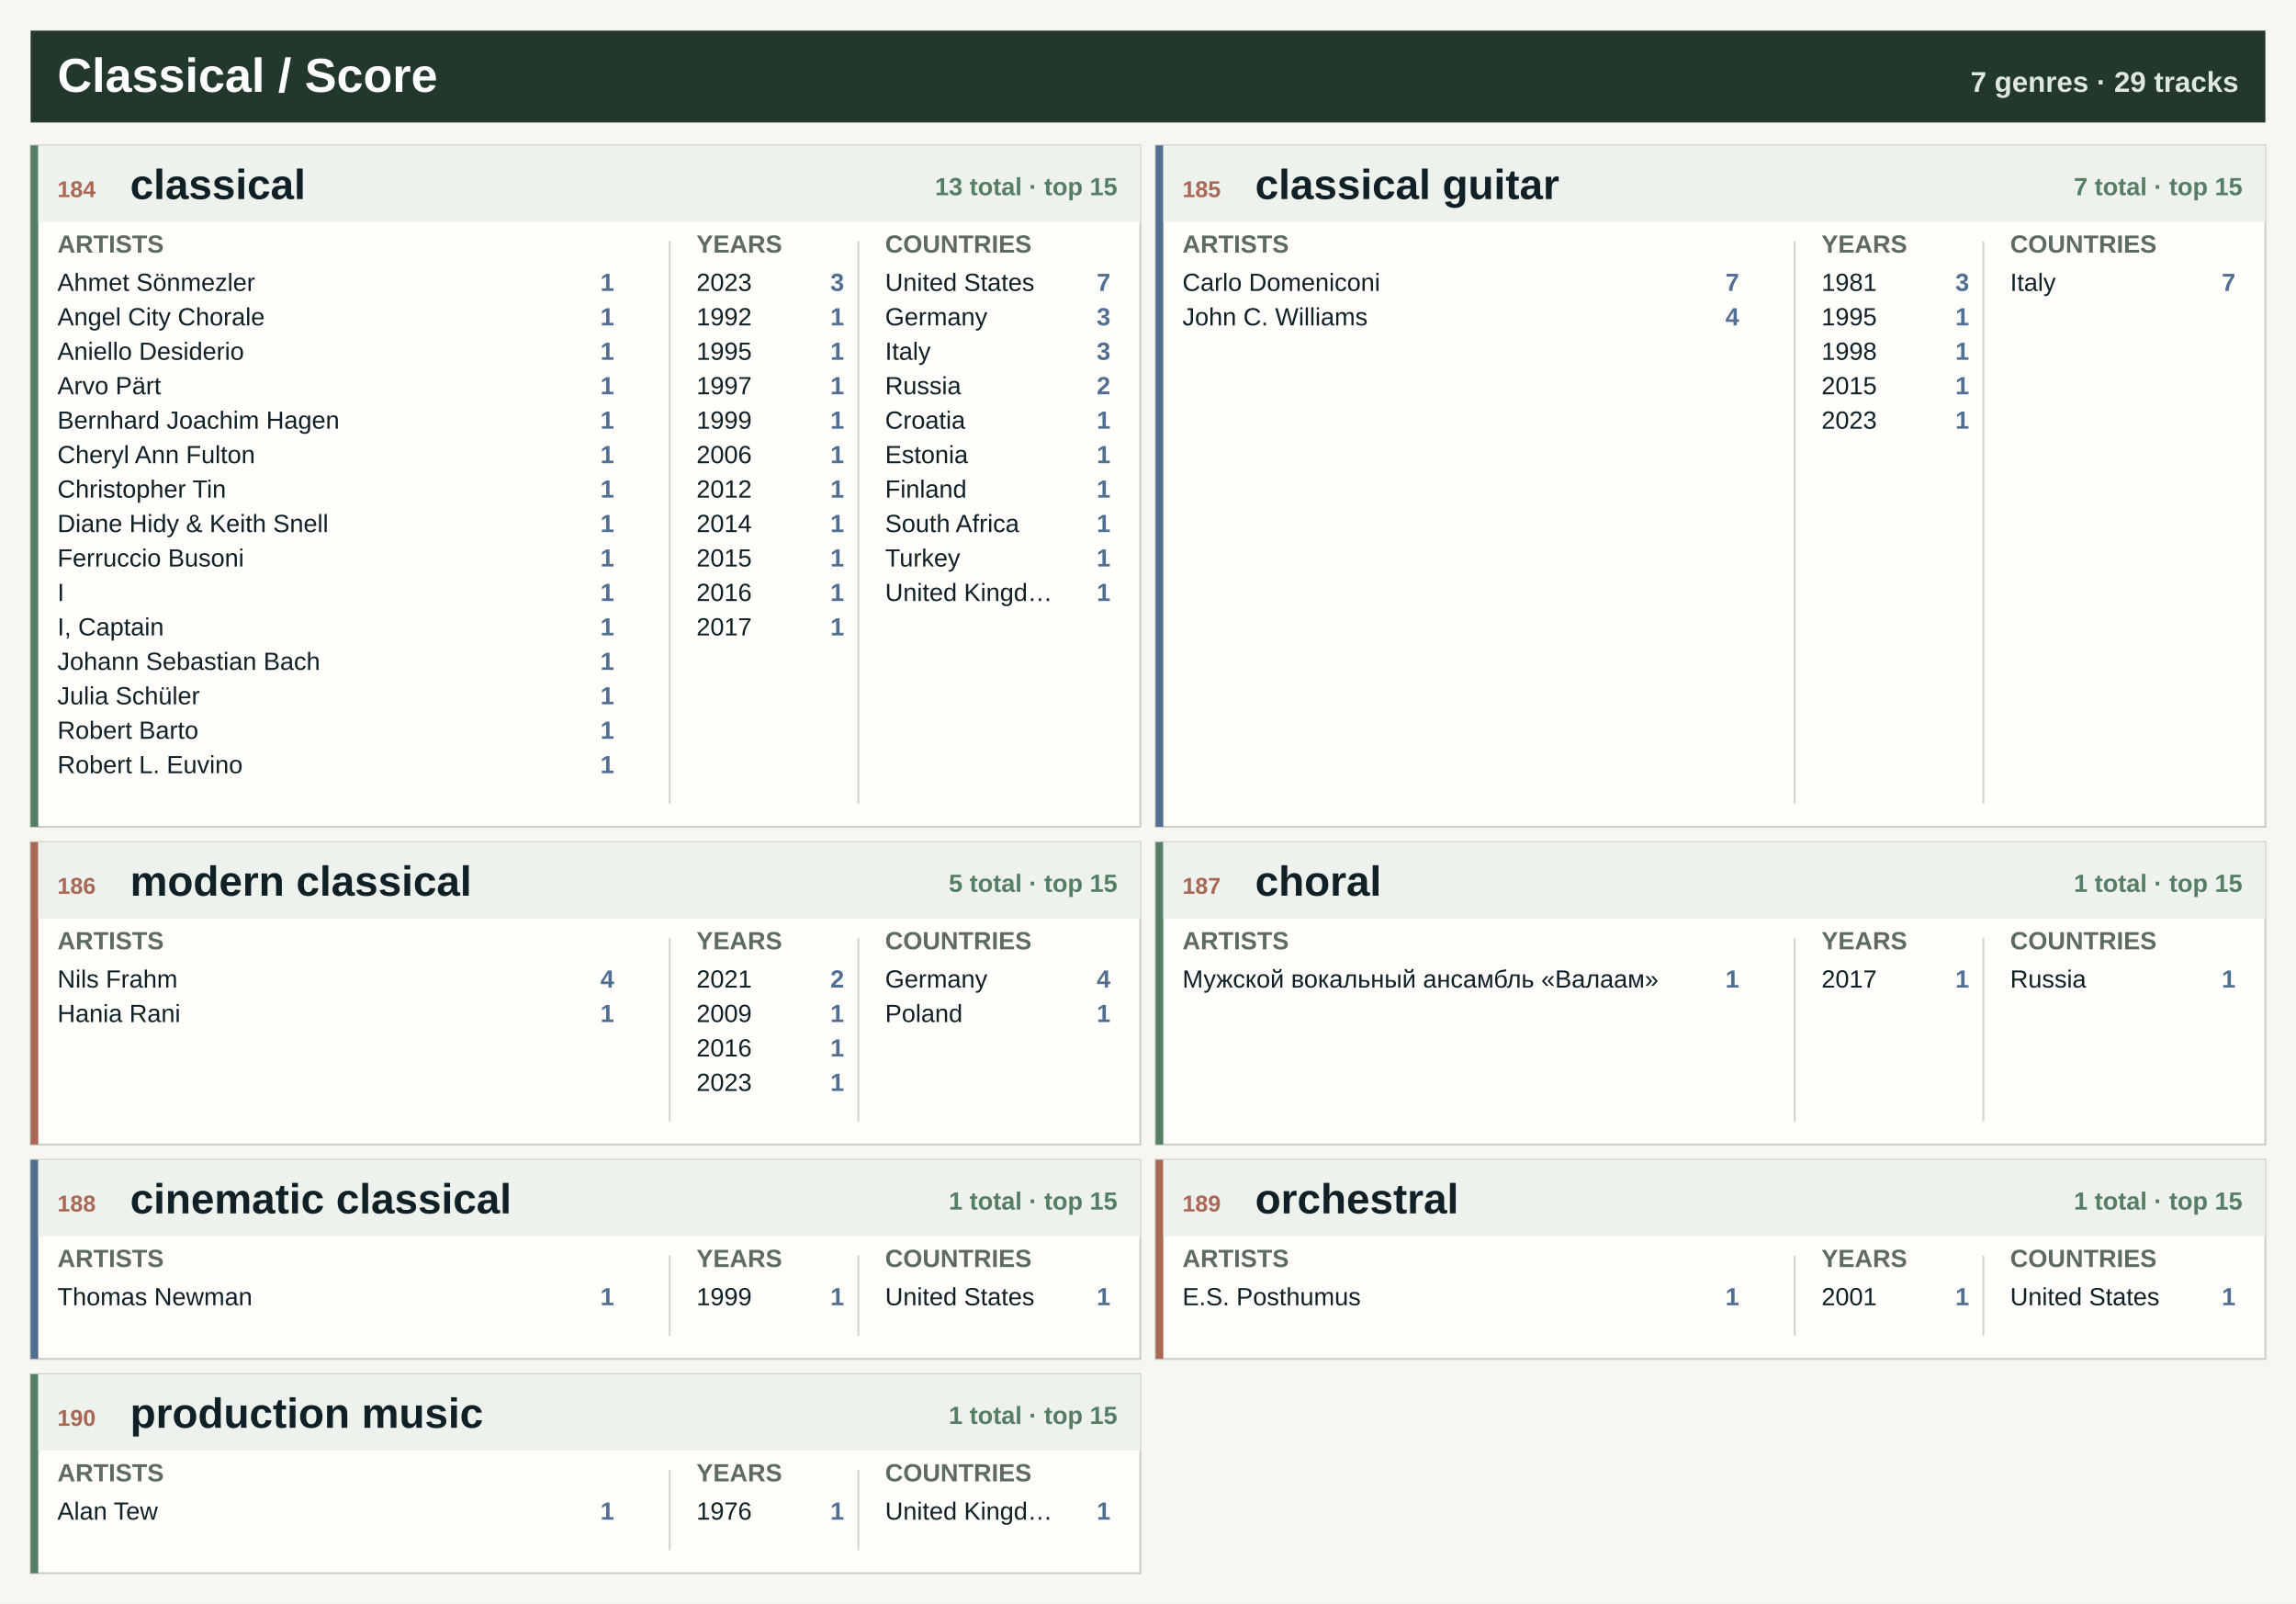
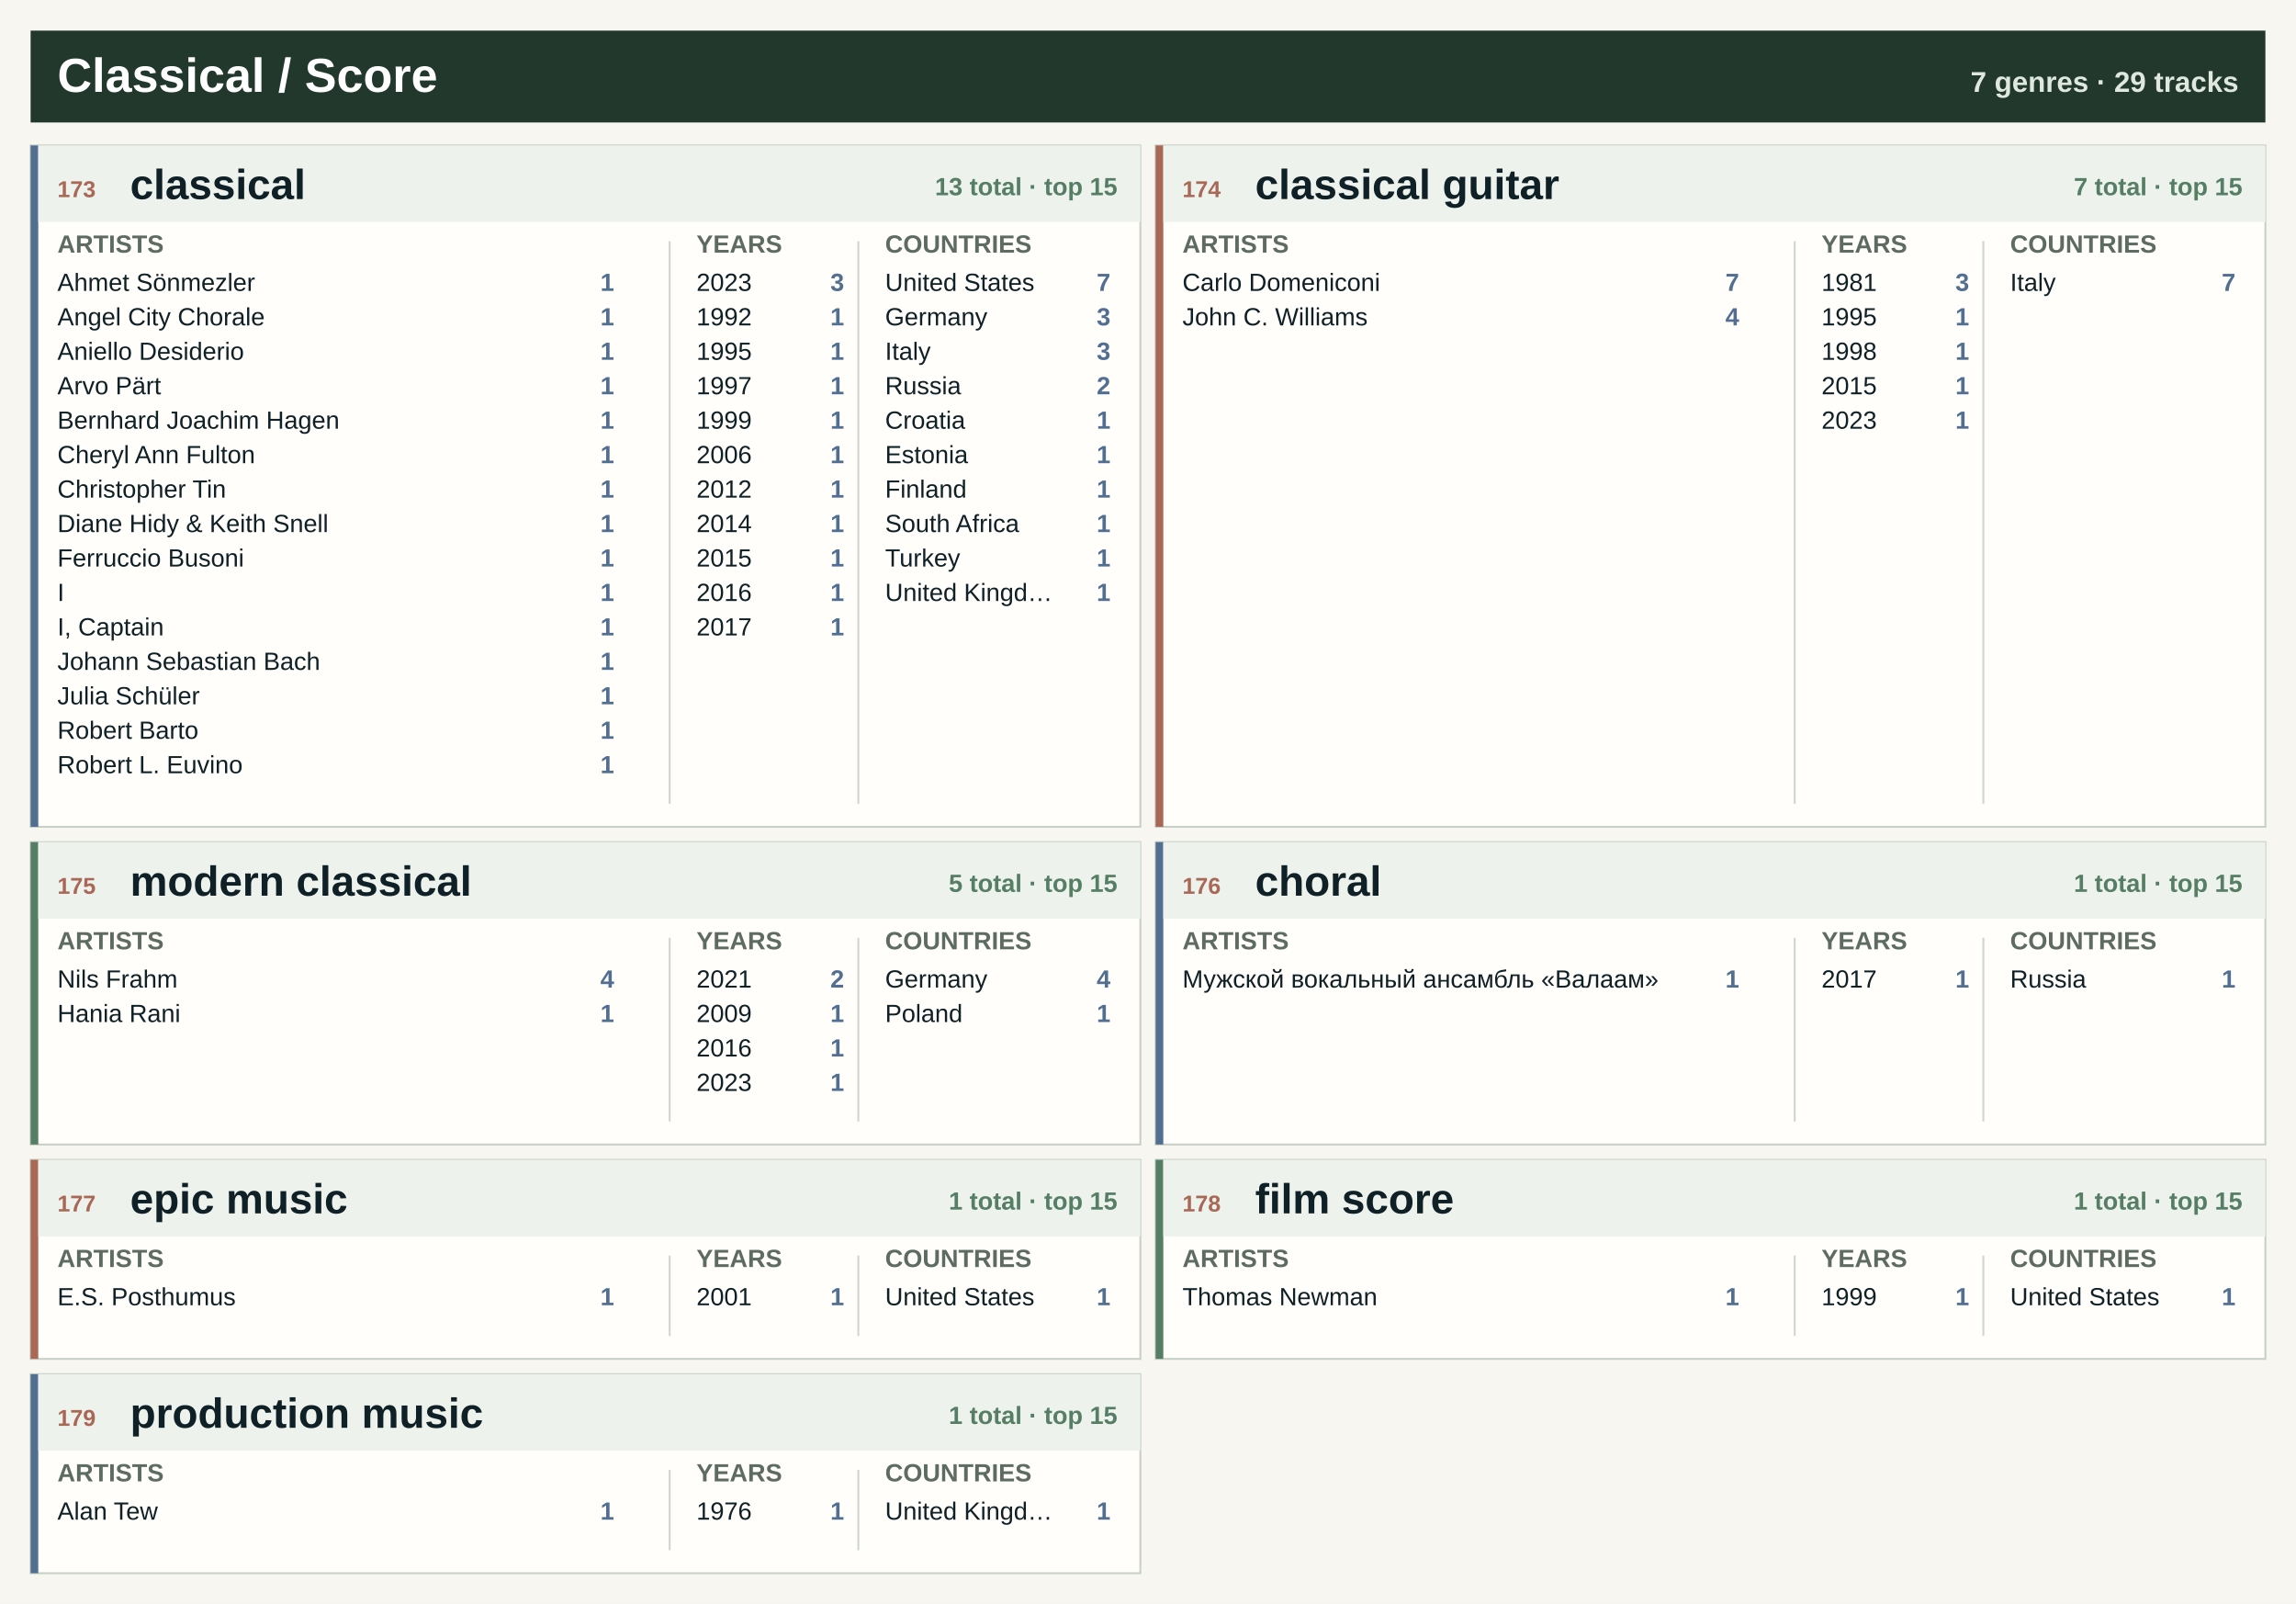
<svg xmlns="http://www.w3.org/2000/svg" width="1200" height="838" viewBox="0 0 1200 838" role="img" aria-label="Classical / Score genre atlas">
  <rect width="1200" height="838" fill="#f7f6f0" />
  <rect x="16" y="16" width="1168" height="48" fill="#22382d" />
  <text x="30.0" y="48.0" font-family="Segoe UI, Arial, sans-serif" font-size="25" font-weight="800" fill="#ffffff" text-anchor="start">Classical / Score</text>
  <text x="1170.0" y="48.0" font-family="Segoe UI, Arial, sans-serif" font-size="15" font-weight="800" fill="#dfe8df" text-anchor="end">7 genres · 29 tracks</text>
  <rect x="16.0" y="76.0" width="580.0" height="356" fill="#fffefa" stroke="#c7d0c7" />
-   <rect x="16.0" y="76.0" width="4" height="356" fill="#557e64" />
+   <rect x="16.0" y="76.0" width="4" height="356" fill="#526f92" />
  <rect x="20.0" y="76.0" width="576.0" height="40" fill="#edf2ed" />
-   <text x="30.0" y="103.0" font-family="Segoe UI, Arial, sans-serif" font-size="12" font-weight="800" fill="#a96855" text-anchor="start">184</text>
+   <text x="30.0" y="103.0" font-family="Segoe UI, Arial, sans-serif" font-size="12" font-weight="800" fill="#a96855" text-anchor="start">173</text>
  <text x="68.0" y="104.0" font-family="Segoe UI, Arial, sans-serif" font-size="22" font-weight="800" fill="#102027" text-anchor="start">classical</text>
  <text x="584.0" y="102.0" font-family="Segoe UI, Arial, sans-serif" font-size="13" font-weight="800" fill="#557e64" text-anchor="end">13 total · top 15</text>
  <text x="30.0" y="132.0" font-family="Segoe UI, Arial, sans-serif" font-size="13" font-weight="800" fill="#5d6b62" text-anchor="start">ARTISTS</text>
  <text x="364.0" y="132.0" font-family="Segoe UI, Arial, sans-serif" font-size="13" font-weight="800" fill="#5d6b62" text-anchor="start">YEARS</text>
  <text x="462.6" y="132.0" font-family="Segoe UI, Arial, sans-serif" font-size="13" font-weight="800" fill="#5d6b62" text-anchor="start">COUNTRIES</text>
  <line x1="350.0" y1="126.0" x2="350.0" y2="420.0" stroke="#cfd6ce" />
  <line x1="448.6" y1="126.0" x2="448.6" y2="420.0" stroke="#cfd6ce" />
  <text x="30.0" y="152.0" font-family="Segoe UI, Arial, sans-serif" font-size="13" font-weight="400" fill="#102027" text-anchor="start">Ahmet Sönmezler</text>
  <text x="321.0" y="152.0" font-family="Segoe UI, Arial, sans-serif" font-size="13" font-weight="800" fill="#526f92" text-anchor="end">1</text>
  <text x="30.0" y="170.0" font-family="Segoe UI, Arial, sans-serif" font-size="13" font-weight="400" fill="#102027" text-anchor="start">Angel City Chorale</text>
  <text x="321.0" y="170.0" font-family="Segoe UI, Arial, sans-serif" font-size="13" font-weight="800" fill="#526f92" text-anchor="end">1</text>
  <text x="30.0" y="188.0" font-family="Segoe UI, Arial, sans-serif" font-size="13" font-weight="400" fill="#102027" text-anchor="start">Aniello Desiderio</text>
  <text x="321.0" y="188.0" font-family="Segoe UI, Arial, sans-serif" font-size="13" font-weight="800" fill="#526f92" text-anchor="end">1</text>
  <text x="30.0" y="206.0" font-family="Segoe UI, Arial, sans-serif" font-size="13" font-weight="400" fill="#102027" text-anchor="start">Arvo Pärt</text>
  <text x="321.0" y="206.0" font-family="Segoe UI, Arial, sans-serif" font-size="13" font-weight="800" fill="#526f92" text-anchor="end">1</text>
  <text x="30.0" y="224.0" font-family="Segoe UI, Arial, sans-serif" font-size="13" font-weight="400" fill="#102027" text-anchor="start">Bernhard Joachim Hagen</text>
  <text x="321.0" y="224.0" font-family="Segoe UI, Arial, sans-serif" font-size="13" font-weight="800" fill="#526f92" text-anchor="end">1</text>
  <text x="30.0" y="242.0" font-family="Segoe UI, Arial, sans-serif" font-size="13" font-weight="400" fill="#102027" text-anchor="start">Cheryl Ann Fulton</text>
  <text x="321.0" y="242.0" font-family="Segoe UI, Arial, sans-serif" font-size="13" font-weight="800" fill="#526f92" text-anchor="end">1</text>
  <text x="30.0" y="260.0" font-family="Segoe UI, Arial, sans-serif" font-size="13" font-weight="400" fill="#102027" text-anchor="start">Christopher Tin</text>
  <text x="321.0" y="260.0" font-family="Segoe UI, Arial, sans-serif" font-size="13" font-weight="800" fill="#526f92" text-anchor="end">1</text>
  <text x="30.0" y="278.0" font-family="Segoe UI, Arial, sans-serif" font-size="13" font-weight="400" fill="#102027" text-anchor="start">Diane Hidy &amp; Keith Snell</text>
  <text x="321.0" y="278.0" font-family="Segoe UI, Arial, sans-serif" font-size="13" font-weight="800" fill="#526f92" text-anchor="end">1</text>
  <text x="30.0" y="296.0" font-family="Segoe UI, Arial, sans-serif" font-size="13" font-weight="400" fill="#102027" text-anchor="start">Ferruccio Busoni</text>
  <text x="321.0" y="296.0" font-family="Segoe UI, Arial, sans-serif" font-size="13" font-weight="800" fill="#526f92" text-anchor="end">1</text>
  <text x="30.0" y="314.0" font-family="Segoe UI, Arial, sans-serif" font-size="13" font-weight="400" fill="#102027" text-anchor="start">I</text>
  <text x="321.0" y="314.0" font-family="Segoe UI, Arial, sans-serif" font-size="13" font-weight="800" fill="#526f92" text-anchor="end">1</text>
  <text x="30.0" y="332.0" font-family="Segoe UI, Arial, sans-serif" font-size="13" font-weight="400" fill="#102027" text-anchor="start">I, Captain</text>
  <text x="321.0" y="332.0" font-family="Segoe UI, Arial, sans-serif" font-size="13" font-weight="800" fill="#526f92" text-anchor="end">1</text>
  <text x="30.0" y="350.0" font-family="Segoe UI, Arial, sans-serif" font-size="13" font-weight="400" fill="#102027" text-anchor="start">Johann Sebastian Bach</text>
  <text x="321.0" y="350.0" font-family="Segoe UI, Arial, sans-serif" font-size="13" font-weight="800" fill="#526f92" text-anchor="end">1</text>
  <text x="30.0" y="368.0" font-family="Segoe UI, Arial, sans-serif" font-size="13" font-weight="400" fill="#102027" text-anchor="start">Julia Schüler</text>
  <text x="321.0" y="368.0" font-family="Segoe UI, Arial, sans-serif" font-size="13" font-weight="800" fill="#526f92" text-anchor="end">1</text>
  <text x="30.0" y="386.0" font-family="Segoe UI, Arial, sans-serif" font-size="13" font-weight="400" fill="#102027" text-anchor="start">Robert Barto</text>
  <text x="321.0" y="386.0" font-family="Segoe UI, Arial, sans-serif" font-size="13" font-weight="800" fill="#526f92" text-anchor="end">1</text>
  <text x="30.0" y="404.0" font-family="Segoe UI, Arial, sans-serif" font-size="13" font-weight="400" fill="#102027" text-anchor="start">Robert L. Euvino</text>
  <text x="321.0" y="404.0" font-family="Segoe UI, Arial, sans-serif" font-size="13" font-weight="800" fill="#526f92" text-anchor="end">1</text>
  <text x="364.0" y="152.0" font-family="Segoe UI, Arial, sans-serif" font-size="13" font-weight="400" fill="#102027" text-anchor="start">2023</text>
  <text x="441.2" y="152.0" font-family="Segoe UI, Arial, sans-serif" font-size="13" font-weight="800" fill="#526f92" text-anchor="end">3</text>
  <text x="364.0" y="170.0" font-family="Segoe UI, Arial, sans-serif" font-size="13" font-weight="400" fill="#102027" text-anchor="start">1992</text>
  <text x="441.2" y="170.0" font-family="Segoe UI, Arial, sans-serif" font-size="13" font-weight="800" fill="#526f92" text-anchor="end">1</text>
  <text x="364.0" y="188.0" font-family="Segoe UI, Arial, sans-serif" font-size="13" font-weight="400" fill="#102027" text-anchor="start">1995</text>
  <text x="441.2" y="188.0" font-family="Segoe UI, Arial, sans-serif" font-size="13" font-weight="800" fill="#526f92" text-anchor="end">1</text>
  <text x="364.0" y="206.0" font-family="Segoe UI, Arial, sans-serif" font-size="13" font-weight="400" fill="#102027" text-anchor="start">1997</text>
  <text x="441.2" y="206.0" font-family="Segoe UI, Arial, sans-serif" font-size="13" font-weight="800" fill="#526f92" text-anchor="end">1</text>
  <text x="364.0" y="224.0" font-family="Segoe UI, Arial, sans-serif" font-size="13" font-weight="400" fill="#102027" text-anchor="start">1999</text>
  <text x="441.2" y="224.0" font-family="Segoe UI, Arial, sans-serif" font-size="13" font-weight="800" fill="#526f92" text-anchor="end">1</text>
  <text x="364.0" y="242.0" font-family="Segoe UI, Arial, sans-serif" font-size="13" font-weight="400" fill="#102027" text-anchor="start">2006</text>
  <text x="441.2" y="242.0" font-family="Segoe UI, Arial, sans-serif" font-size="13" font-weight="800" fill="#526f92" text-anchor="end">1</text>
  <text x="364.0" y="260.0" font-family="Segoe UI, Arial, sans-serif" font-size="13" font-weight="400" fill="#102027" text-anchor="start">2012</text>
  <text x="441.2" y="260.0" font-family="Segoe UI, Arial, sans-serif" font-size="13" font-weight="800" fill="#526f92" text-anchor="end">1</text>
  <text x="364.0" y="278.0" font-family="Segoe UI, Arial, sans-serif" font-size="13" font-weight="400" fill="#102027" text-anchor="start">2014</text>
  <text x="441.2" y="278.0" font-family="Segoe UI, Arial, sans-serif" font-size="13" font-weight="800" fill="#526f92" text-anchor="end">1</text>
  <text x="364.0" y="296.0" font-family="Segoe UI, Arial, sans-serif" font-size="13" font-weight="400" fill="#102027" text-anchor="start">2015</text>
  <text x="441.2" y="296.0" font-family="Segoe UI, Arial, sans-serif" font-size="13" font-weight="800" fill="#526f92" text-anchor="end">1</text>
  <text x="364.0" y="314.0" font-family="Segoe UI, Arial, sans-serif" font-size="13" font-weight="400" fill="#102027" text-anchor="start">2016</text>
  <text x="441.2" y="314.0" font-family="Segoe UI, Arial, sans-serif" font-size="13" font-weight="800" fill="#526f92" text-anchor="end">1</text>
  <text x="364.0" y="332.0" font-family="Segoe UI, Arial, sans-serif" font-size="13" font-weight="400" fill="#102027" text-anchor="start">2017</text>
  <text x="441.2" y="332.0" font-family="Segoe UI, Arial, sans-serif" font-size="13" font-weight="800" fill="#526f92" text-anchor="end">1</text>
  <text x="462.6" y="152.0" font-family="Segoe UI, Arial, sans-serif" font-size="13" font-weight="400" fill="#102027" text-anchor="start">United States</text>
  <text x="580.4" y="152.0" font-family="Segoe UI, Arial, sans-serif" font-size="13" font-weight="800" fill="#526f92" text-anchor="end">7</text>
  <text x="462.6" y="170.0" font-family="Segoe UI, Arial, sans-serif" font-size="13" font-weight="400" fill="#102027" text-anchor="start">Germany</text>
  <text x="580.4" y="170.0" font-family="Segoe UI, Arial, sans-serif" font-size="13" font-weight="800" fill="#526f92" text-anchor="end">3</text>
  <text x="462.6" y="188.0" font-family="Segoe UI, Arial, sans-serif" font-size="13" font-weight="400" fill="#102027" text-anchor="start">Italy</text>
  <text x="580.4" y="188.0" font-family="Segoe UI, Arial, sans-serif" font-size="13" font-weight="800" fill="#526f92" text-anchor="end">3</text>
  <text x="462.6" y="206.0" font-family="Segoe UI, Arial, sans-serif" font-size="13" font-weight="400" fill="#102027" text-anchor="start">Russia</text>
  <text x="580.4" y="206.0" font-family="Segoe UI, Arial, sans-serif" font-size="13" font-weight="800" fill="#526f92" text-anchor="end">2</text>
  <text x="462.6" y="224.0" font-family="Segoe UI, Arial, sans-serif" font-size="13" font-weight="400" fill="#102027" text-anchor="start">Croatia</text>
  <text x="580.4" y="224.0" font-family="Segoe UI, Arial, sans-serif" font-size="13" font-weight="800" fill="#526f92" text-anchor="end">1</text>
  <text x="462.6" y="242.0" font-family="Segoe UI, Arial, sans-serif" font-size="13" font-weight="400" fill="#102027" text-anchor="start">Estonia</text>
  <text x="580.4" y="242.0" font-family="Segoe UI, Arial, sans-serif" font-size="13" font-weight="800" fill="#526f92" text-anchor="end">1</text>
  <text x="462.6" y="260.0" font-family="Segoe UI, Arial, sans-serif" font-size="13" font-weight="400" fill="#102027" text-anchor="start">Finland</text>
  <text x="580.4" y="260.0" font-family="Segoe UI, Arial, sans-serif" font-size="13" font-weight="800" fill="#526f92" text-anchor="end">1</text>
  <text x="462.6" y="278.0" font-family="Segoe UI, Arial, sans-serif" font-size="13" font-weight="400" fill="#102027" text-anchor="start">South Africa</text>
  <text x="580.4" y="278.0" font-family="Segoe UI, Arial, sans-serif" font-size="13" font-weight="800" fill="#526f92" text-anchor="end">1</text>
  <text x="462.6" y="296.0" font-family="Segoe UI, Arial, sans-serif" font-size="13" font-weight="400" fill="#102027" text-anchor="start">Turkey</text>
  <text x="580.4" y="296.0" font-family="Segoe UI, Arial, sans-serif" font-size="13" font-weight="800" fill="#526f92" text-anchor="end">1</text>
  <text x="462.6" y="314.0" font-family="Segoe UI, Arial, sans-serif" font-size="13" font-weight="400" fill="#102027" text-anchor="start">United Kingd…</text>
  <text x="580.4" y="314.0" font-family="Segoe UI, Arial, sans-serif" font-size="13" font-weight="800" fill="#526f92" text-anchor="end">1</text>
  <rect x="604.0" y="76.0" width="580.0" height="356" fill="#fffefa" stroke="#c7d0c7" />
-   <rect x="604.0" y="76.0" width="4" height="356" fill="#526f92" />
+   <rect x="604.0" y="76.0" width="4" height="356" fill="#a96855" />
  <rect x="608.0" y="76.0" width="576.0" height="40" fill="#edf2ed" />
-   <text x="618.0" y="103.0" font-family="Segoe UI, Arial, sans-serif" font-size="12" font-weight="800" fill="#a96855" text-anchor="start">185</text>
+   <text x="618.0" y="103.0" font-family="Segoe UI, Arial, sans-serif" font-size="12" font-weight="800" fill="#a96855" text-anchor="start">174</text>
  <text x="656.0" y="104.0" font-family="Segoe UI, Arial, sans-serif" font-size="22" font-weight="800" fill="#102027" text-anchor="start">classical guitar</text>
  <text x="1172.0" y="102.0" font-family="Segoe UI, Arial, sans-serif" font-size="13" font-weight="800" fill="#557e64" text-anchor="end">7 total · top 15</text>
  <text x="618.0" y="132.0" font-family="Segoe UI, Arial, sans-serif" font-size="13" font-weight="800" fill="#5d6b62" text-anchor="start">ARTISTS</text>
  <text x="952.0" y="132.0" font-family="Segoe UI, Arial, sans-serif" font-size="13" font-weight="800" fill="#5d6b62" text-anchor="start">YEARS</text>
  <text x="1050.6" y="132.0" font-family="Segoe UI, Arial, sans-serif" font-size="13" font-weight="800" fill="#5d6b62" text-anchor="start">COUNTRIES</text>
  <line x1="938.0" y1="126.0" x2="938.0" y2="420.0" stroke="#cfd6ce" />
  <line x1="1036.6" y1="126.0" x2="1036.6" y2="420.0" stroke="#cfd6ce" />
  <text x="618.0" y="152.0" font-family="Segoe UI, Arial, sans-serif" font-size="13" font-weight="400" fill="#102027" text-anchor="start">Carlo Domeniconi</text>
  <text x="909.0" y="152.0" font-family="Segoe UI, Arial, sans-serif" font-size="13" font-weight="800" fill="#526f92" text-anchor="end">7</text>
  <text x="618.0" y="170.0" font-family="Segoe UI, Arial, sans-serif" font-size="13" font-weight="400" fill="#102027" text-anchor="start">John C. Williams</text>
  <text x="909.0" y="170.0" font-family="Segoe UI, Arial, sans-serif" font-size="13" font-weight="800" fill="#526f92" text-anchor="end">4</text>
  <text x="952.0" y="152.0" font-family="Segoe UI, Arial, sans-serif" font-size="13" font-weight="400" fill="#102027" text-anchor="start">1981</text>
  <text x="1029.2" y="152.0" font-family="Segoe UI, Arial, sans-serif" font-size="13" font-weight="800" fill="#526f92" text-anchor="end">3</text>
  <text x="952.0" y="170.0" font-family="Segoe UI, Arial, sans-serif" font-size="13" font-weight="400" fill="#102027" text-anchor="start">1995</text>
  <text x="1029.2" y="170.0" font-family="Segoe UI, Arial, sans-serif" font-size="13" font-weight="800" fill="#526f92" text-anchor="end">1</text>
  <text x="952.0" y="188.0" font-family="Segoe UI, Arial, sans-serif" font-size="13" font-weight="400" fill="#102027" text-anchor="start">1998</text>
  <text x="1029.2" y="188.0" font-family="Segoe UI, Arial, sans-serif" font-size="13" font-weight="800" fill="#526f92" text-anchor="end">1</text>
  <text x="952.0" y="206.0" font-family="Segoe UI, Arial, sans-serif" font-size="13" font-weight="400" fill="#102027" text-anchor="start">2015</text>
  <text x="1029.2" y="206.0" font-family="Segoe UI, Arial, sans-serif" font-size="13" font-weight="800" fill="#526f92" text-anchor="end">1</text>
  <text x="952.0" y="224.0" font-family="Segoe UI, Arial, sans-serif" font-size="13" font-weight="400" fill="#102027" text-anchor="start">2023</text>
  <text x="1029.2" y="224.0" font-family="Segoe UI, Arial, sans-serif" font-size="13" font-weight="800" fill="#526f92" text-anchor="end">1</text>
  <text x="1050.6" y="152.0" font-family="Segoe UI, Arial, sans-serif" font-size="13" font-weight="400" fill="#102027" text-anchor="start">Italy</text>
  <text x="1168.4" y="152.0" font-family="Segoe UI, Arial, sans-serif" font-size="13" font-weight="800" fill="#526f92" text-anchor="end">7</text>
  <rect x="16.0" y="440.0" width="580.0" height="158" fill="#fffefa" stroke="#c7d0c7" />
-   <rect x="16.0" y="440.0" width="4" height="158" fill="#a96855" />
+   <rect x="16.0" y="440.0" width="4" height="158" fill="#557e64" />
  <rect x="20.0" y="440.0" width="576.0" height="40" fill="#edf2ed" />
-   <text x="30.0" y="467.0" font-family="Segoe UI, Arial, sans-serif" font-size="12" font-weight="800" fill="#a96855" text-anchor="start">186</text>
+   <text x="30.0" y="467.0" font-family="Segoe UI, Arial, sans-serif" font-size="12" font-weight="800" fill="#a96855" text-anchor="start">175</text>
  <text x="68.0" y="468.0" font-family="Segoe UI, Arial, sans-serif" font-size="22" font-weight="800" fill="#102027" text-anchor="start">modern classical</text>
  <text x="584.0" y="466.0" font-family="Segoe UI, Arial, sans-serif" font-size="13" font-weight="800" fill="#557e64" text-anchor="end">5 total · top 15</text>
  <text x="30.0" y="496.0" font-family="Segoe UI, Arial, sans-serif" font-size="13" font-weight="800" fill="#5d6b62" text-anchor="start">ARTISTS</text>
  <text x="364.0" y="496.0" font-family="Segoe UI, Arial, sans-serif" font-size="13" font-weight="800" fill="#5d6b62" text-anchor="start">YEARS</text>
  <text x="462.6" y="496.0" font-family="Segoe UI, Arial, sans-serif" font-size="13" font-weight="800" fill="#5d6b62" text-anchor="start">COUNTRIES</text>
  <line x1="350.0" y1="490.0" x2="350.0" y2="586.0" stroke="#cfd6ce" />
  <line x1="448.6" y1="490.0" x2="448.6" y2="586.0" stroke="#cfd6ce" />
  <text x="30.0" y="516.0" font-family="Segoe UI, Arial, sans-serif" font-size="13" font-weight="400" fill="#102027" text-anchor="start">Nils Frahm</text>
  <text x="321.0" y="516.0" font-family="Segoe UI, Arial, sans-serif" font-size="13" font-weight="800" fill="#526f92" text-anchor="end">4</text>
  <text x="30.0" y="534.0" font-family="Segoe UI, Arial, sans-serif" font-size="13" font-weight="400" fill="#102027" text-anchor="start">Hania Rani</text>
  <text x="321.0" y="534.0" font-family="Segoe UI, Arial, sans-serif" font-size="13" font-weight="800" fill="#526f92" text-anchor="end">1</text>
  <text x="364.0" y="516.0" font-family="Segoe UI, Arial, sans-serif" font-size="13" font-weight="400" fill="#102027" text-anchor="start">2021</text>
  <text x="441.2" y="516.0" font-family="Segoe UI, Arial, sans-serif" font-size="13" font-weight="800" fill="#526f92" text-anchor="end">2</text>
  <text x="364.0" y="534.0" font-family="Segoe UI, Arial, sans-serif" font-size="13" font-weight="400" fill="#102027" text-anchor="start">2009</text>
  <text x="441.2" y="534.0" font-family="Segoe UI, Arial, sans-serif" font-size="13" font-weight="800" fill="#526f92" text-anchor="end">1</text>
  <text x="364.0" y="552.0" font-family="Segoe UI, Arial, sans-serif" font-size="13" font-weight="400" fill="#102027" text-anchor="start">2016</text>
  <text x="441.2" y="552.0" font-family="Segoe UI, Arial, sans-serif" font-size="13" font-weight="800" fill="#526f92" text-anchor="end">1</text>
  <text x="364.0" y="570.0" font-family="Segoe UI, Arial, sans-serif" font-size="13" font-weight="400" fill="#102027" text-anchor="start">2023</text>
  <text x="441.2" y="570.0" font-family="Segoe UI, Arial, sans-serif" font-size="13" font-weight="800" fill="#526f92" text-anchor="end">1</text>
  <text x="462.6" y="516.0" font-family="Segoe UI, Arial, sans-serif" font-size="13" font-weight="400" fill="#102027" text-anchor="start">Germany</text>
  <text x="580.4" y="516.0" font-family="Segoe UI, Arial, sans-serif" font-size="13" font-weight="800" fill="#526f92" text-anchor="end">4</text>
  <text x="462.6" y="534.0" font-family="Segoe UI, Arial, sans-serif" font-size="13" font-weight="400" fill="#102027" text-anchor="start">Poland</text>
  <text x="580.4" y="534.0" font-family="Segoe UI, Arial, sans-serif" font-size="13" font-weight="800" fill="#526f92" text-anchor="end">1</text>
  <rect x="604.0" y="440.0" width="580.0" height="158" fill="#fffefa" stroke="#c7d0c7" />
-   <rect x="604.0" y="440.0" width="4" height="158" fill="#557e64" />
+   <rect x="604.0" y="440.0" width="4" height="158" fill="#526f92" />
  <rect x="608.0" y="440.0" width="576.0" height="40" fill="#edf2ed" />
-   <text x="618.0" y="467.0" font-family="Segoe UI, Arial, sans-serif" font-size="12" font-weight="800" fill="#a96855" text-anchor="start">187</text>
+   <text x="618.0" y="467.0" font-family="Segoe UI, Arial, sans-serif" font-size="12" font-weight="800" fill="#a96855" text-anchor="start">176</text>
  <text x="656.0" y="468.0" font-family="Segoe UI, Arial, sans-serif" font-size="22" font-weight="800" fill="#102027" text-anchor="start">choral</text>
  <text x="1172.0" y="466.0" font-family="Segoe UI, Arial, sans-serif" font-size="13" font-weight="800" fill="#557e64" text-anchor="end">1 total · top 15</text>
  <text x="618.0" y="496.0" font-family="Segoe UI, Arial, sans-serif" font-size="13" font-weight="800" fill="#5d6b62" text-anchor="start">ARTISTS</text>
  <text x="952.0" y="496.0" font-family="Segoe UI, Arial, sans-serif" font-size="13" font-weight="800" fill="#5d6b62" text-anchor="start">YEARS</text>
  <text x="1050.6" y="496.0" font-family="Segoe UI, Arial, sans-serif" font-size="13" font-weight="800" fill="#5d6b62" text-anchor="start">COUNTRIES</text>
  <line x1="938.0" y1="490.0" x2="938.0" y2="586.0" stroke="#cfd6ce" />
  <line x1="1036.6" y1="490.0" x2="1036.6" y2="586.0" stroke="#cfd6ce" />
  <text x="618.0" y="516.0" font-family="Segoe UI, Arial, sans-serif" font-size="13" font-weight="400" fill="#102027" text-anchor="start">Мужской вокальный ансамбль «Валаам»</text>
  <text x="909.0" y="516.0" font-family="Segoe UI, Arial, sans-serif" font-size="13" font-weight="800" fill="#526f92" text-anchor="end">1</text>
  <text x="952.0" y="516.0" font-family="Segoe UI, Arial, sans-serif" font-size="13" font-weight="400" fill="#102027" text-anchor="start">2017</text>
  <text x="1029.2" y="516.0" font-family="Segoe UI, Arial, sans-serif" font-size="13" font-weight="800" fill="#526f92" text-anchor="end">1</text>
  <text x="1050.6" y="516.0" font-family="Segoe UI, Arial, sans-serif" font-size="13" font-weight="400" fill="#102027" text-anchor="start">Russia</text>
  <text x="1168.4" y="516.0" font-family="Segoe UI, Arial, sans-serif" font-size="13" font-weight="800" fill="#526f92" text-anchor="end">1</text>
  <rect x="16.0" y="606.0" width="580.0" height="104" fill="#fffefa" stroke="#c7d0c7" />
-   <rect x="16.0" y="606.0" width="4" height="104" fill="#526f92" />
+   <rect x="16.0" y="606.0" width="4" height="104" fill="#a96855" />
  <rect x="20.0" y="606.0" width="576.0" height="40" fill="#edf2ed" />
-   <text x="30.0" y="633.0" font-family="Segoe UI, Arial, sans-serif" font-size="12" font-weight="800" fill="#a96855" text-anchor="start">188</text>
-   <text x="68.0" y="634.0" font-family="Segoe UI, Arial, sans-serif" font-size="22" font-weight="800" fill="#102027" text-anchor="start">cinematic classical</text>
+   <text x="30.0" y="633.0" font-family="Segoe UI, Arial, sans-serif" font-size="12" font-weight="800" fill="#a96855" text-anchor="start">177</text>
+   <text x="68.0" y="634.0" font-family="Segoe UI, Arial, sans-serif" font-size="22" font-weight="800" fill="#102027" text-anchor="start">epic music</text>
  <text x="584.0" y="632.0" font-family="Segoe UI, Arial, sans-serif" font-size="13" font-weight="800" fill="#557e64" text-anchor="end">1 total · top 15</text>
  <text x="30.0" y="662.0" font-family="Segoe UI, Arial, sans-serif" font-size="13" font-weight="800" fill="#5d6b62" text-anchor="start">ARTISTS</text>
  <text x="364.0" y="662.0" font-family="Segoe UI, Arial, sans-serif" font-size="13" font-weight="800" fill="#5d6b62" text-anchor="start">YEARS</text>
  <text x="462.6" y="662.0" font-family="Segoe UI, Arial, sans-serif" font-size="13" font-weight="800" fill="#5d6b62" text-anchor="start">COUNTRIES</text>
  <line x1="350.0" y1="656.0" x2="350.0" y2="698.0" stroke="#cfd6ce" />
  <line x1="448.6" y1="656.0" x2="448.6" y2="698.0" stroke="#cfd6ce" />
-   <text x="30.0" y="682.0" font-family="Segoe UI, Arial, sans-serif" font-size="13" font-weight="400" fill="#102027" text-anchor="start">Thomas Newman</text>
+   <text x="30.0" y="682.0" font-family="Segoe UI, Arial, sans-serif" font-size="13" font-weight="400" fill="#102027" text-anchor="start">E.S. Posthumus</text>
  <text x="321.0" y="682.0" font-family="Segoe UI, Arial, sans-serif" font-size="13" font-weight="800" fill="#526f92" text-anchor="end">1</text>
-   <text x="364.0" y="682.0" font-family="Segoe UI, Arial, sans-serif" font-size="13" font-weight="400" fill="#102027" text-anchor="start">1999</text>
+   <text x="364.0" y="682.0" font-family="Segoe UI, Arial, sans-serif" font-size="13" font-weight="400" fill="#102027" text-anchor="start">2001</text>
  <text x="441.2" y="682.0" font-family="Segoe UI, Arial, sans-serif" font-size="13" font-weight="800" fill="#526f92" text-anchor="end">1</text>
  <text x="462.6" y="682.0" font-family="Segoe UI, Arial, sans-serif" font-size="13" font-weight="400" fill="#102027" text-anchor="start">United States</text>
  <text x="580.4" y="682.0" font-family="Segoe UI, Arial, sans-serif" font-size="13" font-weight="800" fill="#526f92" text-anchor="end">1</text>
  <rect x="604.0" y="606.0" width="580.0" height="104" fill="#fffefa" stroke="#c7d0c7" />
-   <rect x="604.0" y="606.0" width="4" height="104" fill="#a96855" />
+   <rect x="604.0" y="606.0" width="4" height="104" fill="#557e64" />
  <rect x="608.0" y="606.0" width="576.0" height="40" fill="#edf2ed" />
-   <text x="618.0" y="633.0" font-family="Segoe UI, Arial, sans-serif" font-size="12" font-weight="800" fill="#a96855" text-anchor="start">189</text>
-   <text x="656.0" y="634.0" font-family="Segoe UI, Arial, sans-serif" font-size="22" font-weight="800" fill="#102027" text-anchor="start">orchestral</text>
+   <text x="618.0" y="633.0" font-family="Segoe UI, Arial, sans-serif" font-size="12" font-weight="800" fill="#a96855" text-anchor="start">178</text>
+   <text x="656.0" y="634.0" font-family="Segoe UI, Arial, sans-serif" font-size="22" font-weight="800" fill="#102027" text-anchor="start">film score</text>
  <text x="1172.0" y="632.0" font-family="Segoe UI, Arial, sans-serif" font-size="13" font-weight="800" fill="#557e64" text-anchor="end">1 total · top 15</text>
  <text x="618.0" y="662.0" font-family="Segoe UI, Arial, sans-serif" font-size="13" font-weight="800" fill="#5d6b62" text-anchor="start">ARTISTS</text>
  <text x="952.0" y="662.0" font-family="Segoe UI, Arial, sans-serif" font-size="13" font-weight="800" fill="#5d6b62" text-anchor="start">YEARS</text>
  <text x="1050.6" y="662.0" font-family="Segoe UI, Arial, sans-serif" font-size="13" font-weight="800" fill="#5d6b62" text-anchor="start">COUNTRIES</text>
  <line x1="938.0" y1="656.0" x2="938.0" y2="698.0" stroke="#cfd6ce" />
  <line x1="1036.6" y1="656.0" x2="1036.6" y2="698.0" stroke="#cfd6ce" />
-   <text x="618.0" y="682.0" font-family="Segoe UI, Arial, sans-serif" font-size="13" font-weight="400" fill="#102027" text-anchor="start">E.S. Posthumus</text>
+   <text x="618.0" y="682.0" font-family="Segoe UI, Arial, sans-serif" font-size="13" font-weight="400" fill="#102027" text-anchor="start">Thomas Newman</text>
  <text x="909.0" y="682.0" font-family="Segoe UI, Arial, sans-serif" font-size="13" font-weight="800" fill="#526f92" text-anchor="end">1</text>
-   <text x="952.0" y="682.0" font-family="Segoe UI, Arial, sans-serif" font-size="13" font-weight="400" fill="#102027" text-anchor="start">2001</text>
+   <text x="952.0" y="682.0" font-family="Segoe UI, Arial, sans-serif" font-size="13" font-weight="400" fill="#102027" text-anchor="start">1999</text>
  <text x="1029.2" y="682.0" font-family="Segoe UI, Arial, sans-serif" font-size="13" font-weight="800" fill="#526f92" text-anchor="end">1</text>
  <text x="1050.6" y="682.0" font-family="Segoe UI, Arial, sans-serif" font-size="13" font-weight="400" fill="#102027" text-anchor="start">United States</text>
  <text x="1168.4" y="682.0" font-family="Segoe UI, Arial, sans-serif" font-size="13" font-weight="800" fill="#526f92" text-anchor="end">1</text>
  <rect x="16.0" y="718.0" width="580.0" height="104" fill="#fffefa" stroke="#c7d0c7" />
-   <rect x="16.0" y="718.0" width="4" height="104" fill="#557e64" />
+   <rect x="16.0" y="718.0" width="4" height="104" fill="#526f92" />
  <rect x="20.0" y="718.0" width="576.0" height="40" fill="#edf2ed" />
-   <text x="30.0" y="745.0" font-family="Segoe UI, Arial, sans-serif" font-size="12" font-weight="800" fill="#a96855" text-anchor="start">190</text>
+   <text x="30.0" y="745.0" font-family="Segoe UI, Arial, sans-serif" font-size="12" font-weight="800" fill="#a96855" text-anchor="start">179</text>
  <text x="68.0" y="746.0" font-family="Segoe UI, Arial, sans-serif" font-size="22" font-weight="800" fill="#102027" text-anchor="start">production music</text>
  <text x="584.0" y="744.0" font-family="Segoe UI, Arial, sans-serif" font-size="13" font-weight="800" fill="#557e64" text-anchor="end">1 total · top 15</text>
  <text x="30.0" y="774.0" font-family="Segoe UI, Arial, sans-serif" font-size="13" font-weight="800" fill="#5d6b62" text-anchor="start">ARTISTS</text>
  <text x="364.0" y="774.0" font-family="Segoe UI, Arial, sans-serif" font-size="13" font-weight="800" fill="#5d6b62" text-anchor="start">YEARS</text>
  <text x="462.6" y="774.0" font-family="Segoe UI, Arial, sans-serif" font-size="13" font-weight="800" fill="#5d6b62" text-anchor="start">COUNTRIES</text>
  <line x1="350.0" y1="768.0" x2="350.0" y2="810.0" stroke="#cfd6ce" />
  <line x1="448.6" y1="768.0" x2="448.6" y2="810.0" stroke="#cfd6ce" />
  <text x="30.0" y="794.0" font-family="Segoe UI, Arial, sans-serif" font-size="13" font-weight="400" fill="#102027" text-anchor="start">Alan Tew</text>
  <text x="321.0" y="794.0" font-family="Segoe UI, Arial, sans-serif" font-size="13" font-weight="800" fill="#526f92" text-anchor="end">1</text>
  <text x="364.0" y="794.0" font-family="Segoe UI, Arial, sans-serif" font-size="13" font-weight="400" fill="#102027" text-anchor="start">1976</text>
  <text x="441.2" y="794.0" font-family="Segoe UI, Arial, sans-serif" font-size="13" font-weight="800" fill="#526f92" text-anchor="end">1</text>
  <text x="462.6" y="794.0" font-family="Segoe UI, Arial, sans-serif" font-size="13" font-weight="400" fill="#102027" text-anchor="start">United Kingd…</text>
  <text x="580.4" y="794.0" font-family="Segoe UI, Arial, sans-serif" font-size="13" font-weight="800" fill="#526f92" text-anchor="end">1</text>
</svg>
